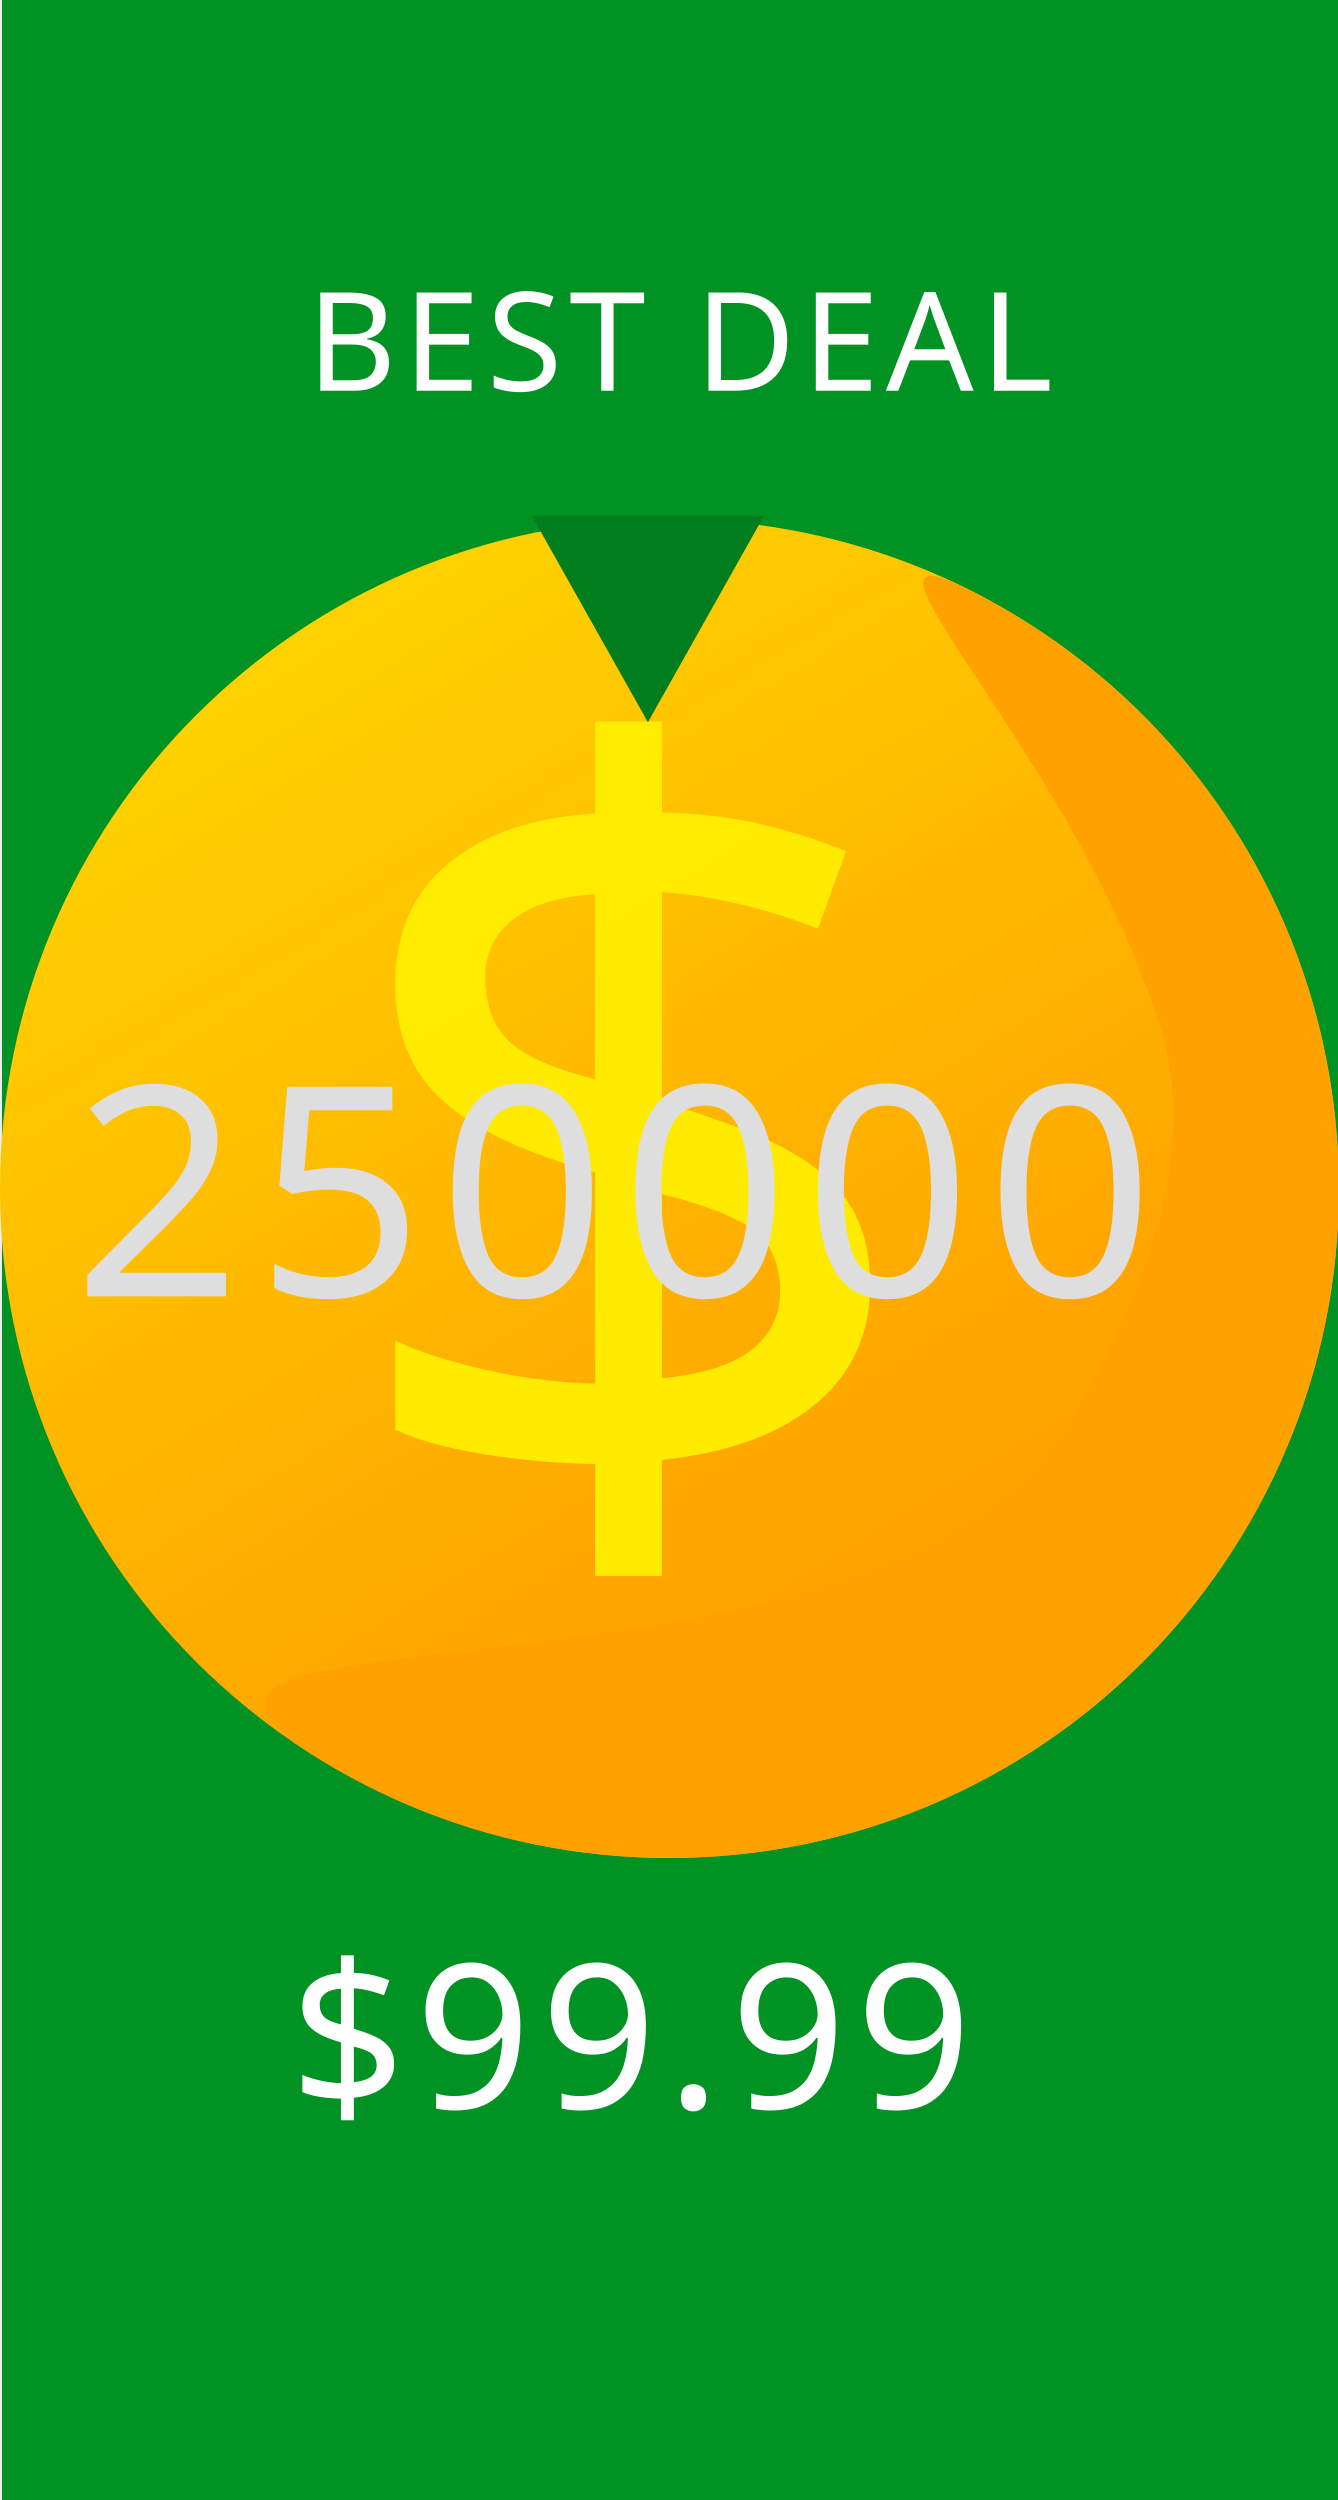
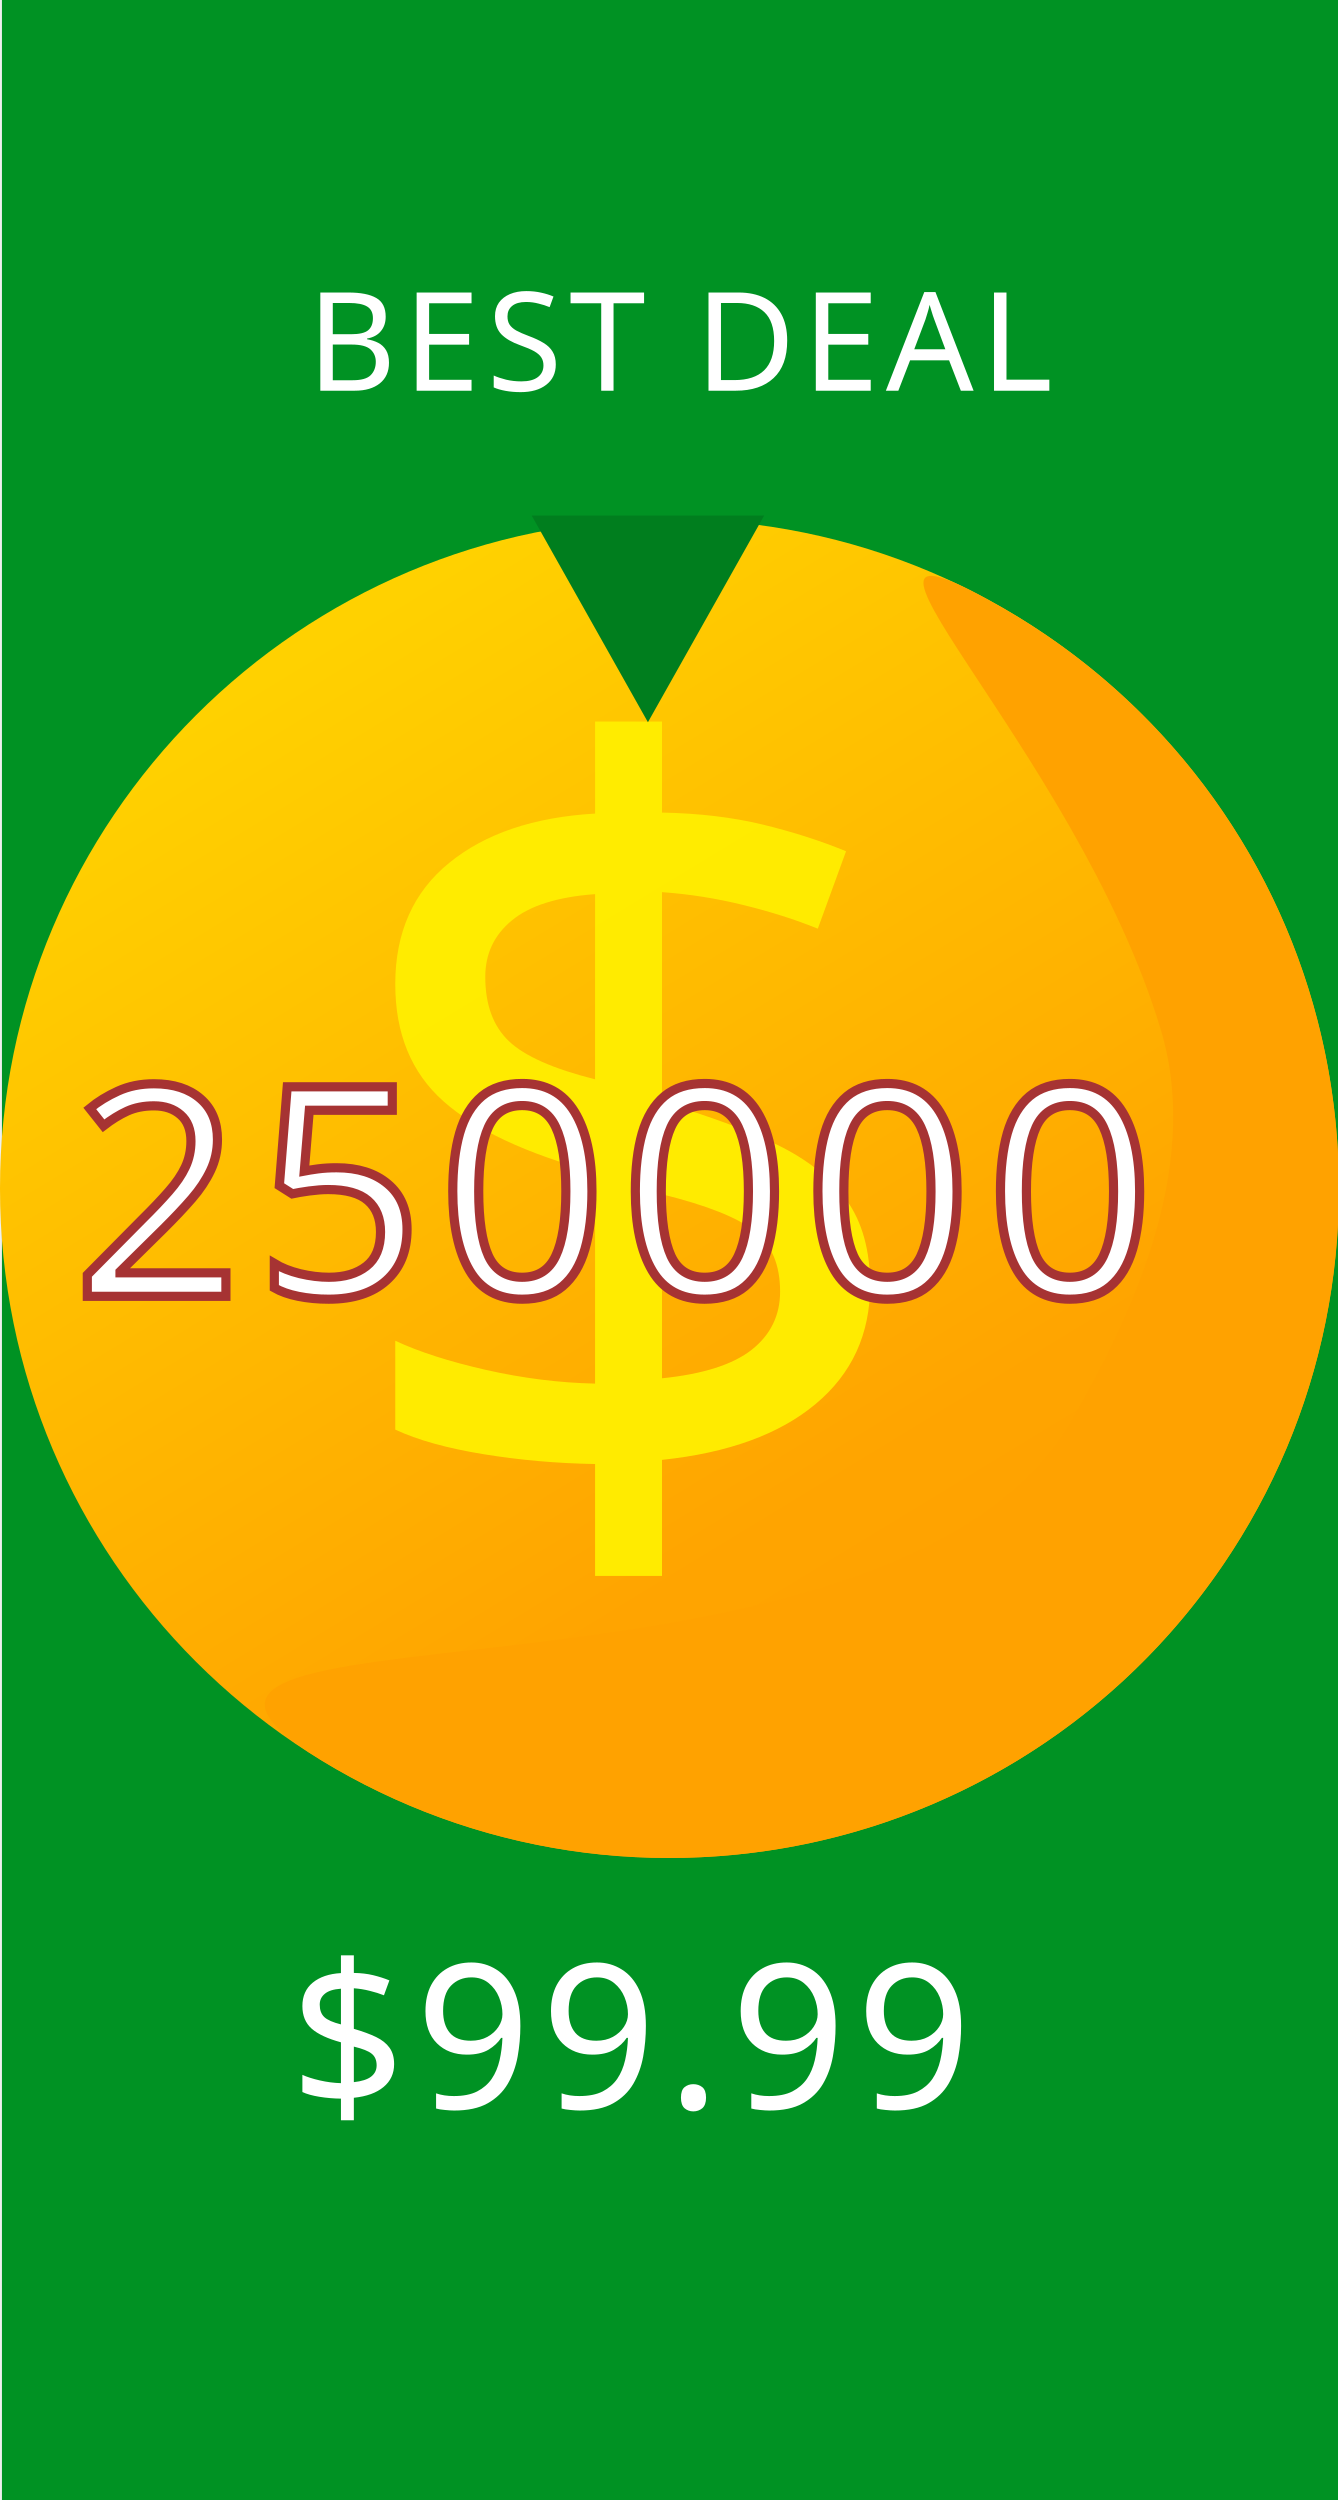
<svg xmlns="http://www.w3.org/2000/svg" width="145.845" height="272.535" viewBox="0 0 145.845 272.535">
  <defs>
    <linearGradient id="linear-gradient" x1="0.233" y1="0.096" x2="0.709" y2="0.879" gradientUnits="objectBoundingBox">
      <stop offset="0" stop-color="#ffd100" />
      <stop offset="0.807" stop-color="#ffa400" />
      <stop offset="1" stop-color="#ffa200" />
    </linearGradient>
  </defs>
  <g id="Group_470" data-name="Group 470" transform="translate(-1221 -403)">
    <rect id="Rectangle_1512" data-name="Rectangle 1512" width="145.845" height="272.535" transform="translate(1221.211 403)" fill="#009223" />
    <text id="_99.99" data-name="$99.99" transform="translate(1291.195 632.859)" fill="#fff" font-size="22" font-family="FuturaPressPress, FuturaPress Press" letter-spacing="0.05em">
      <tspan x="-38.588" y="0">$99.99</tspan>
    </text>
    <text id="BEST_DEAL" data-name="BEST DEAL" transform="translate(1293.787 445.592)" fill="#fff" font-size="15" font-family="FuturaPressPress, FuturaPress Press" letter-spacing="0.05em">
      <tspan x="-39.322" y="0">BEST DEAL</tspan>
    </text>
    <g id="Group_376" data-name="Group 376" transform="translate(1221 459.586)">
      <circle id="Coin" cx="72.976" cy="72.976" r="72.976" fill="url(#linear-gradient)" />
      <path id="Coin_Shading" data-name="Coin Shading" d="M72.976,60.9c12.534,0,30.832-1.282,41.695-12.778,22.273-23.561,31.282-65.586,31.282-37.816A72.976,72.976,0,1,1,0,10.307C0-30,32.673,60.9,72.976,60.9Z" transform="translate(27.564 131.021) rotate(-60)" fill="#ffa200" />
      <text id="_" data-name="$" transform="translate(69.488 108.606)" fill="#ffec00" font-size="114" font-family="FuturaPressPress, FuturaPress Press" letter-spacing="0.45em" opacity="0.99">
        <tspan x="-33.459" y="0">$</tspan>
      </text>
-       <text id="_250000" data-name="250000" transform="translate(68.819 84.732)" fill="#dedede" font-size="32" font-family="FuturaPressPress, FuturaPress Press" letter-spacing="0.05em">
+       <text id="_250000" data-name="250000" transform="translate(68.819 84.732)" fill="#fff" stroke="#a63333" stroke-width="1" font-size="32" font-family="FuturaPressPress, FuturaPress Press" letter-spacing="0.05em">
        <tspan x="-60.832" y="0">250000</tspan>
      </text>
    </g>
    <path id="Polygon_8" data-name="Polygon 8" d="M12.676,0,25.352,22.535H0Z" transform="translate(1304.309 481.732) rotate(180)" fill="#007e1e" />
  </g>
</svg>
